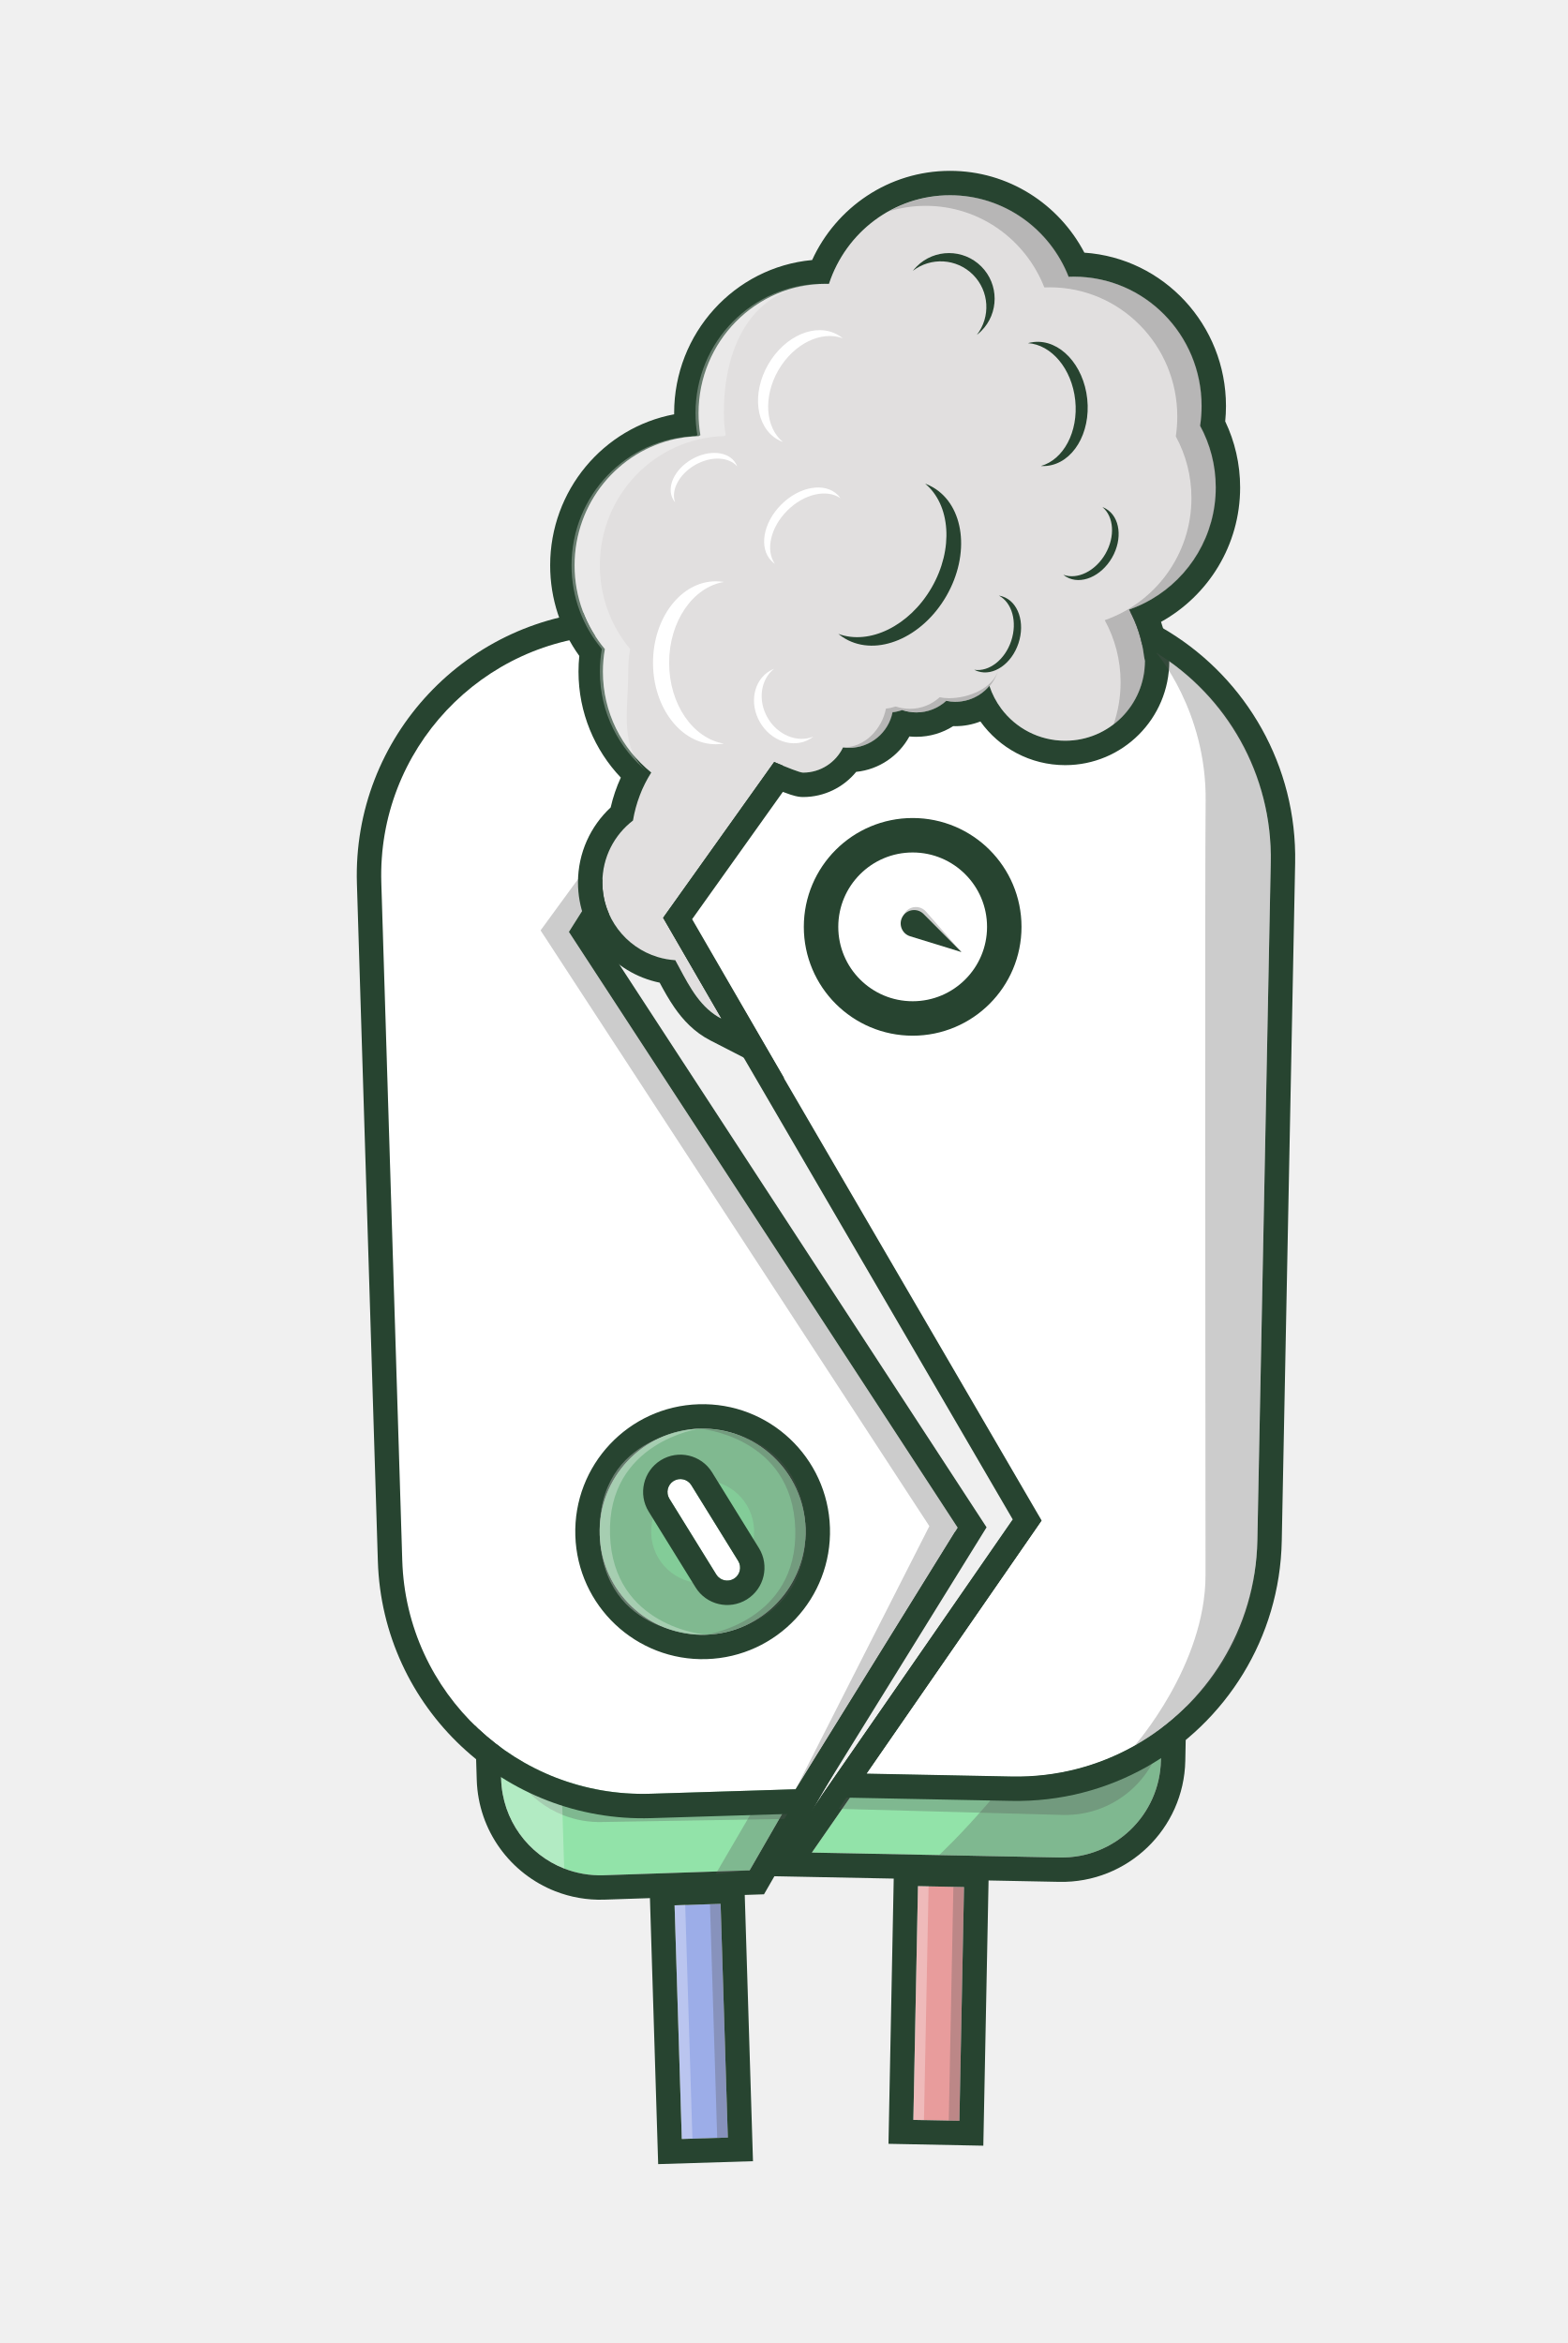
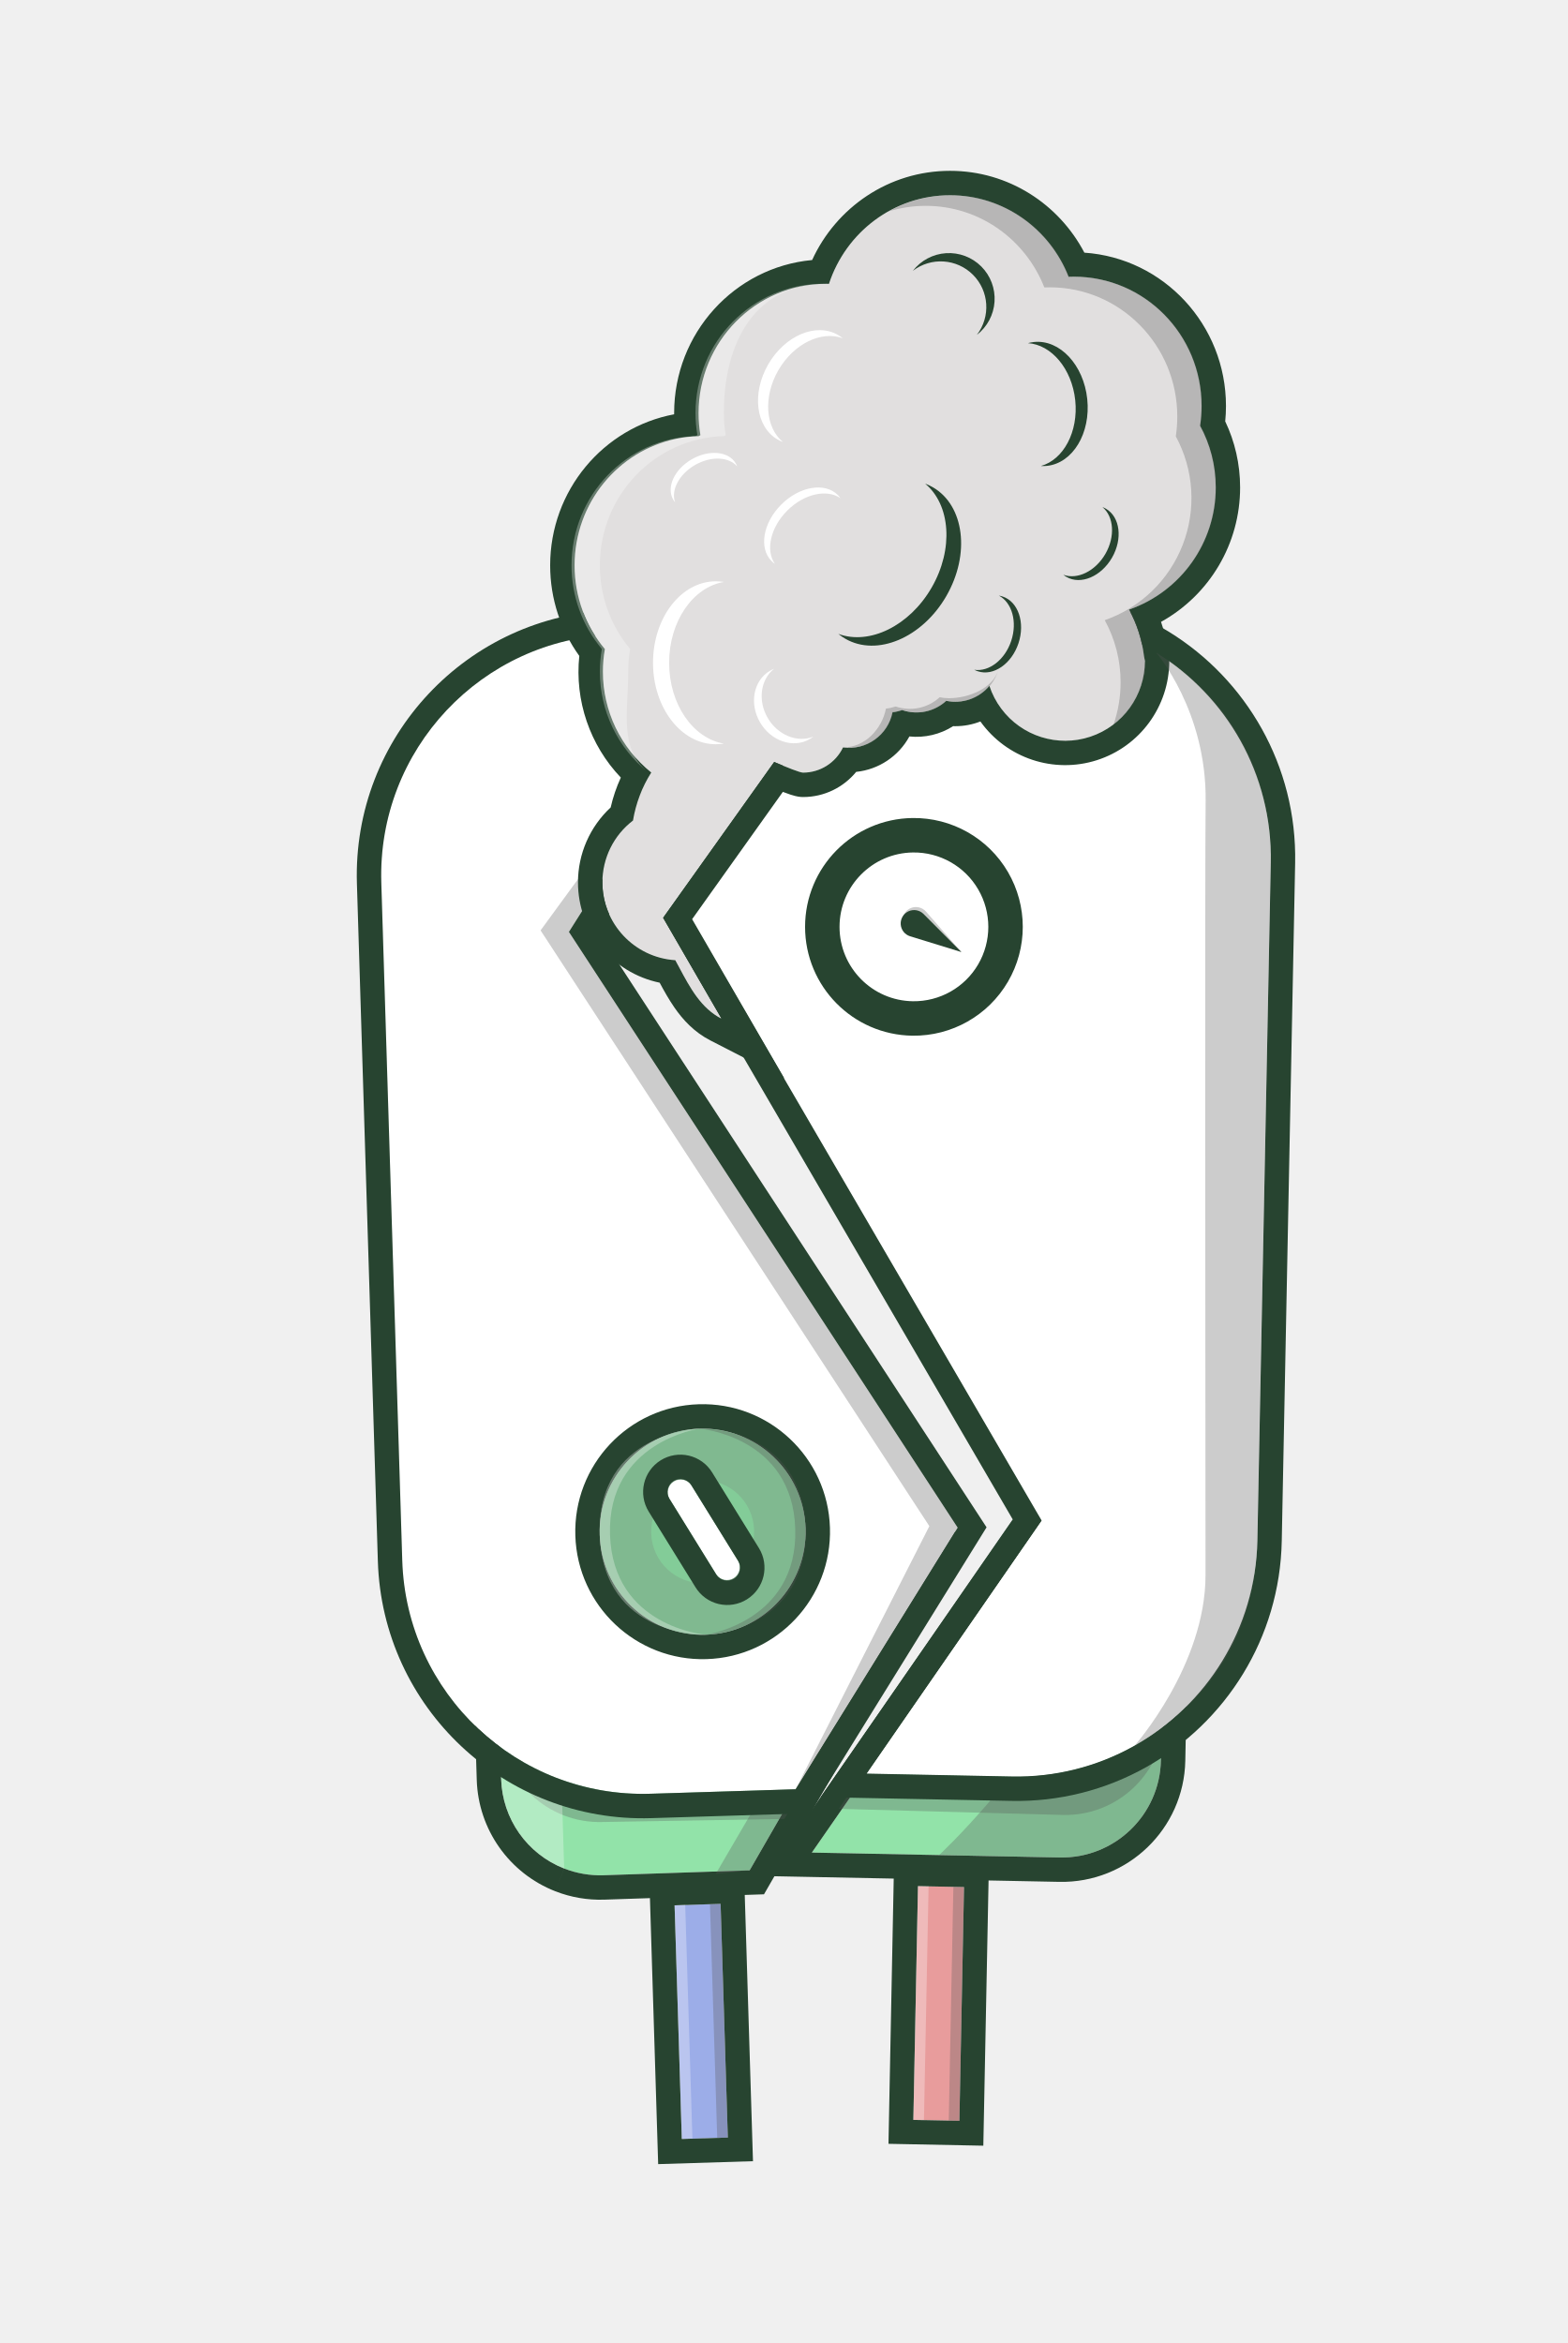
- <svg xmlns="http://www.w3.org/2000/svg" width="91" height="136" viewBox="0 0 91 136" fill="none">
-   <path d="M28.707 90.943L29.088 103.273C29.162 105.649 30.664 107.644 32.746 108.459C33.449 108.734 34.218 108.875 35.02 108.85L43.51 108.565L53.991 90.367L32.201 90.835L28.707 90.943Z" fill="#92E3A9" />
-   <path fill-rule="evenodd" clip-rule="evenodd" d="M27.248 89.571L32.164 89.419L56.473 88.897L44.345 109.955L35.064 110.266C34.067 110.297 33.107 110.122 32.229 109.778L32.745 108.459C33.449 108.734 34.218 108.875 35.02 108.85L43.51 108.565L53.991 90.367L32.201 90.835L28.707 90.943L29.088 103.273C29.162 105.649 30.664 107.644 32.745 108.459L32.229 109.778C29.638 108.763 27.764 106.279 27.672 103.317L27.248 89.571Z" fill="#274430" />
-   <path d="M28.664 87.852L29.045 100.183C29.119 102.558 30.621 104.553 32.702 105.368C33.405 105.643 34.175 105.784 34.977 105.759L45.52 105.583L55.658 88.981L32.158 87.745L28.664 87.852Z" fill="#565656" fill-opacity="0.3" />
-   <path d="M43.51 108.565L53.991 90.367L52.348 90.281L41.543 108.771L43.51 108.565Z" fill="#565656" fill-opacity="0.3" />
-   <path d="M28.707 90.943L29.088 103.273C29.162 105.649 30.664 107.644 32.746 108.459L32.201 90.835L28.707 90.943Z" fill="white" fill-opacity="0.3" />
-   <path d="M39.154 110.594L41.826 110.511L42.245 124.074L39.573 124.157L39.154 110.594Z" fill="#9CADE8" />
-   <path fill-rule="evenodd" clip-rule="evenodd" d="M37.695 109.221L43.198 109.051L43.705 125.447L38.202 125.617L37.695 109.221ZM39.155 110.594L39.574 124.157L42.245 124.074L41.826 110.511L39.155 110.594Z" fill="#274430" />
-   <rect width="0.617" height="13.57" transform="matrix(-0.999523 0.0308865 0.0308865 0.999523 41.8257 110.511)" fill="#565656" fill-opacity="0.3" />
-   <rect width="0.617" height="13.57" transform="matrix(-0.999523 0.0308866 0.0308864 0.999523 39.771 110.574)" fill="white" fill-opacity="0.3" />
-   <path d="M22.132 51.24L23.348 90.577C23.586 98.295 30.036 104.358 37.754 104.119L46.18 103.859L55.584 88.673L33.02 54.092L44.1 36.573L35.675 36.834C27.957 37.072 21.893 43.522 22.132 51.24Z" fill="white" />
-   <path fill-rule="evenodd" clip-rule="evenodd" d="M46.725 35.075L34.704 54.08L57.263 88.653L46.984 105.251L37.798 105.535C29.298 105.798 22.195 99.12 21.932 90.62L20.716 51.284C20.454 42.784 27.131 35.68 35.631 35.418L46.725 35.075ZM33.02 54.092L44.101 36.573L35.675 36.834C27.957 37.072 21.894 43.522 22.132 51.24L23.348 90.577C23.586 98.294 30.036 104.358 37.754 104.119L46.18 103.859L55.584 88.673L33.02 54.092Z" fill="#274430" />
-   <path d="M33.02 54.092L44.1 36.573L31.377 54.005L53.942 88.586L46.18 103.859L55.584 88.673L33.02 54.092Z" fill="#565656" fill-opacity="0.3" />
-   <path d="M46.757 88.722C46.859 92.025 44.267 94.785 40.968 94.888C37.669 94.989 34.912 92.394 34.81 89.091C34.708 85.788 37.299 83.028 40.598 82.926C43.897 82.824 46.654 85.419 46.757 88.722Z" fill="#80B990" />
-   <path fill-rule="evenodd" clip-rule="evenodd" d="M48.173 88.678C48.299 92.762 45.095 96.177 41.012 96.303C36.929 96.43 33.52 93.218 33.394 89.135C33.268 85.051 36.472 81.636 40.555 81.51C44.638 81.383 48.047 84.595 48.173 88.678ZM40.968 94.888C44.267 94.786 46.859 92.025 46.757 88.722C46.655 85.419 43.898 82.824 40.599 82.926C37.3 83.028 34.708 85.788 34.81 89.091C34.912 92.394 37.669 94.99 40.968 94.888Z" fill="#274430" />
-   <ellipse cx="40.783" cy="88.906" rx="2.988" ry="2.992" transform="rotate(-1.76995 40.7832 88.9065)" fill="#83CC98" />
-   <path d="M38.968 85.65L38.397 86.004C38.011 86.244 37.891 86.751 38.13 87.137L41.204 92.106C41.443 92.493 41.873 92.49 42.259 92.251L42.83 91.897C43.216 91.657 43.412 91.272 43.173 90.885L40.099 85.916C39.861 85.53 39.354 85.411 38.968 85.65Z" fill="#565656" fill-opacity="0.3" />
-   <path d="M38.855 86.995C38.638 86.644 38.747 86.183 39.097 85.965C39.448 85.748 39.909 85.856 40.126 86.207L42.846 90.605C43.063 90.956 42.955 91.416 42.604 91.634C42.253 91.851 41.793 91.743 41.575 91.392L38.855 86.995Z" fill="white" />
-   <path fill-rule="evenodd" clip-rule="evenodd" d="M41.33 85.46L44.05 89.858C44.678 90.874 44.365 92.209 43.349 92.839C42.333 93.468 41 93.155 40.372 92.139L37.651 87.741C37.023 86.725 37.337 85.39 38.352 84.76C39.368 84.131 40.701 84.444 41.33 85.46ZM39.097 85.965C38.747 86.183 38.638 86.644 38.855 86.995L41.575 91.392C41.793 91.743 42.253 91.851 42.604 91.634C42.955 91.416 43.063 90.956 42.846 90.605L40.126 86.207C39.909 85.856 39.448 85.748 39.097 85.965Z" fill="#274430" />
-   <path d="M46.757 88.722C46.942 94.703 40.968 94.888 40.968 94.888C40.968 94.888 46.326 94.123 46.16 88.74C45.993 83.358 40.599 82.926 40.599 82.926C40.599 82.926 46.572 82.741 46.757 88.722Z" fill="#565656" fill-opacity="0.3" />
-   <path d="M34.81 89.091C34.625 83.11 40.599 82.925 40.599 82.925C40.599 82.925 35.241 83.69 35.407 89.073C35.574 94.456 40.968 94.888 40.968 94.888C40.968 94.888 34.995 95.072 34.81 89.091Z" fill="white" fill-opacity="0.3" />
-   <path d="M67.382 102.175L67.626 89.841L59.506 89.68L47.123 107.533L61.513 107.817C64.692 107.88 67.32 105.353 67.382 102.175Z" fill="#92E3A9" />
-   <path fill-rule="evenodd" clip-rule="evenodd" d="M69.07 88.452L68.798 102.203C68.72 106.164 65.445 109.311 61.484 109.233L44.453 108.897L58.774 88.249L69.07 88.452ZM59.506 89.68L67.626 89.841L67.382 102.175C67.319 105.353 64.691 107.88 61.512 107.817L47.123 107.533L59.506 89.68Z" fill="#274430" />
-   <path d="M67.588 99.707L67.831 87.374L60.555 87.497L48.686 104.995L61.718 105.35C64.897 105.412 67.525 102.886 67.588 99.707Z" fill="#565656" fill-opacity="0.3" />
-   <path d="M67.626 89.841L65.134 89.792C65.134 89.792 63.454 95.125 62.268 97.491C59.466 103.079 54.509 107.678 54.509 107.678L61.513 107.817C64.692 107.88 67.319 105.354 67.382 102.175L67.626 89.841Z" fill="#565656" fill-opacity="0.3" />
-   <path d="M53.282 109.482L55.954 109.535L55.686 123.102L53.014 123.05L53.282 109.482Z" fill="#E89C9C" />
-   <path fill-rule="evenodd" clip-rule="evenodd" d="M51.894 108.038L57.399 108.147L57.075 124.547L51.57 124.438L51.894 108.038ZM53.282 109.482L53.014 123.05L55.686 123.102L55.954 109.535L53.282 109.482Z" fill="#274430" />
-   <rect width="0.617" height="13.57" transform="matrix(-0.999805 -0.0197443 -0.0197444 0.999805 55.9541 109.535)" fill="#565656" fill-opacity="0.3" />
-   <rect width="0.617" height="13.57" transform="matrix(-0.999805 -0.0197444 -0.0197443 0.999805 53.8984 109.494)" fill="white" fill-opacity="0.3" />
-   <path d="M72.981 89.415L73.758 50.067C73.859 44.935 71.183 40.395 67.109 37.883C65.054 36.615 62.644 35.864 60.055 35.812L51.627 35.646L39.674 52.581L60.459 88.26L50.298 102.951L58.726 103.117C61.315 103.168 63.753 102.512 65.856 101.327C70.026 98.977 72.879 94.546 72.981 89.415Z" fill="white" />
-   <path d="M72.981 89.415L73.758 50.067C73.859 44.935 71.183 40.395 67.109 37.883C65.054 36.615 62.644 35.864 60.055 35.812L51.627 35.646L39.674 52.581L60.459 88.26L50.298 102.951L58.726 103.117C61.315 103.168 63.753 102.512 65.856 101.327C70.026 98.977 72.879 94.546 72.981 89.415Z" fill="white" />
-   <path fill-rule="evenodd" clip-rule="evenodd" d="M50.904 34.215L60.084 34.396C62.932 34.452 65.589 35.28 67.853 36.677C72.336 39.442 75.286 44.442 75.174 50.095L74.397 89.443C74.286 95.096 71.14 99.975 66.552 102.561C64.234 103.868 61.547 104.59 58.698 104.533L47.632 104.315L58.782 88.195L37.992 52.508L50.904 34.215ZM60.459 88.26L50.298 102.951L58.726 103.117C61.315 103.168 63.753 102.512 65.856 101.327C70.026 98.977 72.879 94.546 72.981 89.415L73.758 50.067C73.859 44.935 71.183 40.395 67.109 37.883C65.055 36.615 62.644 35.864 60.056 35.812L51.627 35.646L39.674 52.581L60.459 88.26Z" fill="#274430" />
-   <path d="M62.025 16.069C62.13 16.064 62.234 16.062 62.34 16.062C66.428 16.062 69.742 19.422 69.742 23.567C69.742 23.957 69.712 24.34 69.656 24.714C70.235 25.778 70.564 26.999 70.564 28.296C70.564 31.574 68.462 34.362 65.532 35.383C65.978 36.197 66.278 37.103 66.396 38.065C66.429 38.224 66.452 38.342 66.452 38.37C66.452 40.925 64.381 42.996 61.826 42.996C59.773 42.996 58.033 41.659 57.428 39.809C57.428 39.808 57.428 39.808 57.429 39.807C56.957 40.374 56.247 40.735 55.452 40.735C55.271 40.735 55.093 40.716 54.923 40.68C54.466 41.097 53.858 41.352 53.19 41.352C52.903 41.352 52.626 41.304 52.368 41.217C52.188 41.278 52 41.319 51.805 41.339C51.572 42.518 50.532 43.408 49.284 43.408C49.164 43.408 49.047 43.4 48.931 43.384C48.518 44.249 47.634 44.847 46.611 44.847C46.393 44.847 45.448 44.442 44.936 44.23L38.49 53.274L41.882 59.134C40.541 58.445 39.917 57.056 39.196 55.735C36.834 55.585 34.964 53.621 34.964 51.221C34.964 49.756 35.66 48.454 36.739 47.627C36.906 46.616 37.275 45.673 37.803 44.841C36.09 43.465 34.994 41.354 34.994 38.987C34.994 38.54 35.034 38.102 35.109 37.676C34.011 36.367 33.35 34.671 33.35 32.819C33.35 28.742 36.556 25.425 40.551 25.317C40.585 25.297 40.619 25.278 40.653 25.258C40.583 24.842 40.546 24.415 40.546 23.978C40.546 19.833 43.86 16.473 47.947 16.473C48.004 16.473 48.06 16.474 48.116 16.475C49.093 13.488 51.87 11.333 55.144 11.333C58.267 11.333 60.938 13.295 62.025 16.069Z" fill="#E1DFDF" />
-   <path fill-rule="evenodd" clip-rule="evenodd" d="M33.548 51.221C33.548 54.091 35.582 56.484 38.289 57.039C38.539 57.506 38.823 58.017 39.142 58.477C39.635 59.191 40.287 59.907 41.235 60.394L45.524 62.597L40.173 53.354L45.439 45.965C45.591 46.024 45.749 46.081 45.893 46.128C45.975 46.155 46.07 46.183 46.166 46.206C46.238 46.224 46.41 46.264 46.611 46.264C47.855 46.264 48.965 45.694 49.695 44.803C51.031 44.667 52.169 43.871 52.784 42.748C52.918 42.761 53.054 42.768 53.191 42.768C53.975 42.768 54.708 42.541 55.325 42.15C55.367 42.151 55.41 42.151 55.452 42.151C55.965 42.151 56.455 42.054 56.905 41.878C58.001 43.412 59.795 44.413 61.826 44.413C65.163 44.413 67.869 41.708 67.869 38.37C67.869 38.248 67.852 38.139 67.849 38.123L67.849 38.121C67.843 38.081 67.835 38.041 67.829 38.008C67.82 37.955 67.808 37.895 67.795 37.832C67.717 37.233 67.58 36.653 67.39 36.097C70.127 34.575 71.981 31.653 71.981 28.296C71.981 26.924 71.67 25.622 71.115 24.458C71.144 24.164 71.159 23.867 71.159 23.567C71.159 18.861 67.546 14.978 62.94 14.666C61.464 11.849 58.534 9.917 55.144 9.917C51.585 9.917 48.533 12.046 47.138 15.094C42.632 15.508 39.129 19.344 39.129 23.978C39.129 24.002 39.129 24.025 39.13 24.048C35.022 24.82 31.933 28.467 31.933 32.819C31.933 34.781 32.56 36.599 33.624 38.073C33.594 38.374 33.578 38.679 33.578 38.987C33.578 41.37 34.514 43.536 36.034 45.135C35.781 45.684 35.583 46.265 35.445 46.868C34.28 47.951 33.548 49.501 33.548 51.221ZM34.964 51.221C34.964 53.261 36.315 54.985 38.17 55.549C38.498 55.649 38.842 55.712 39.196 55.735C39.275 55.878 39.352 56.023 39.429 56.167C40.061 57.35 40.687 58.52 41.882 59.134L39.085 54.301L38.49 53.274L44.936 44.23C44.989 44.252 45.045 44.276 45.105 44.301C45.634 44.521 46.415 44.847 46.611 44.847C47.634 44.847 48.518 44.249 48.931 43.384C49.047 43.4 49.164 43.408 49.284 43.408C50.532 43.408 51.572 42.518 51.805 41.339C52 41.319 52.189 41.278 52.368 41.217C52.626 41.304 52.903 41.352 53.191 41.352C53.858 41.352 54.466 41.097 54.923 40.68C55.094 40.716 55.271 40.735 55.452 40.735C55.718 40.735 55.975 40.694 56.216 40.619C56.695 40.471 57.114 40.185 57.428 39.809C57.585 40.289 57.819 40.735 58.114 41.132C58.958 42.264 60.306 42.996 61.826 42.996C64.381 42.996 66.452 40.925 66.452 38.37C66.452 38.342 66.429 38.224 66.396 38.065C66.338 37.591 66.236 37.13 66.093 36.688C65.947 36.232 65.758 35.796 65.532 35.384C65.983 35.226 66.415 35.027 66.822 34.791C69.059 33.492 70.564 31.069 70.564 28.296C70.564 26.999 70.235 25.778 69.656 24.714C69.713 24.34 69.742 23.957 69.742 23.567C69.742 19.422 66.428 16.062 62.34 16.062C62.235 16.062 62.13 16.064 62.026 16.069C60.939 13.295 58.267 11.333 55.144 11.333C51.87 11.333 49.093 13.488 48.116 16.475C48.06 16.474 48.004 16.474 47.948 16.474C43.86 16.474 40.546 19.833 40.546 23.978C40.546 24.415 40.583 24.842 40.653 25.258C40.619 25.278 40.585 25.297 40.551 25.317C40.435 25.32 40.318 25.326 40.203 25.335C39.88 25.359 39.562 25.404 39.252 25.469C35.883 26.171 33.35 29.195 33.35 32.819C33.35 34.671 34.012 36.367 35.109 37.676C35.034 38.102 34.995 38.54 34.995 38.987C34.995 41.354 36.091 43.465 37.803 44.841C37.275 45.673 36.906 46.616 36.739 47.627C35.66 48.454 34.964 49.756 34.964 51.221Z" fill="#274430" />
-   <path d="M37.627 44.839C35.915 43.463 34.819 41.352 34.819 38.985C34.819 38.538 34.858 38.099 34.933 37.673C33.836 36.365 33.174 34.669 33.174 32.817C33.174 28.74 36.381 25.422 40.376 25.315C40.41 25.295 40.444 25.275 40.478 25.256C40.407 24.84 40.37 24.412 40.37 23.976C40.37 19.831 43.684 16.471 47.772 16.471C47.829 16.471 47.885 16.472 47.941 16.473C43.853 16.473 42.015 19.831 42.015 23.976C42.015 24.412 42.052 24.84 42.123 25.256C42.089 25.275 42.055 25.295 42.021 25.315C38.026 25.422 34.819 28.74 34.819 32.817C34.819 34.669 35.481 36.365 36.578 37.673C36.503 38.099 36.464 38.538 36.464 38.985C36.464 41.352 35.915 43.463 37.627 44.839Z" fill="white" fill-opacity="0.3" />
-   <path d="M62.056 16.067C62.16 16.062 62.265 16.06 62.37 16.06C66.458 16.06 69.772 19.42 69.772 23.564C69.772 23.954 69.743 24.337 69.686 24.712C70.265 25.776 70.594 26.996 70.594 28.293C70.594 31.572 68.492 34.359 65.562 35.381C66.149 36.451 66.482 37.679 66.482 38.985C66.482 38.985 66.246 40.013 65.835 40.732C65.424 41.452 64.628 42.069 64.628 42.069C64.897 41.296 65.043 40.466 65.043 39.602C65.043 38.296 64.709 37.068 64.123 35.998C67.053 34.976 69.155 32.189 69.155 28.91C69.155 27.613 68.826 26.393 68.247 25.328C68.303 24.954 68.333 24.571 68.333 24.181C68.333 20.037 65.019 16.677 60.931 16.677C60.825 16.677 60.721 16.679 60.616 16.683C59.529 13.909 56.858 11.948 53.735 11.948C52.989 11.948 52.269 12.059 51.591 12.268C52.652 11.671 53.874 11.331 55.174 11.331C58.297 11.331 60.969 13.292 62.056 16.067Z" fill="#565656" fill-opacity="0.3" />
-   <path d="M56.956 15.466C57.99 16.5 57.99 18.178 56.956 19.212C56.874 19.294 56.789 19.369 56.7 19.437C57.504 18.398 57.429 16.899 56.476 15.946C55.522 14.993 54.023 14.918 52.984 15.721C53.053 15.633 53.128 15.547 53.209 15.466C54.244 14.431 55.921 14.431 56.956 15.466Z" fill="#274430" />
-   <path d="M63.107 23.161C63.316 25.146 62.268 26.884 60.767 27.042C60.649 27.054 60.532 27.057 60.416 27.049C61.728 26.683 62.602 25.064 62.41 23.234C62.217 21.405 61.025 20.004 59.665 19.918C59.777 19.887 59.892 19.865 60.011 19.852C61.511 19.694 62.898 21.176 63.107 23.161Z" fill="#274430" />
-   <path d="M64.543 32.373C63.911 33.466 62.729 33.966 61.902 33.489C61.837 33.451 61.776 33.409 61.72 33.362C62.528 33.662 63.577 33.159 64.159 32.151C64.741 31.143 64.652 29.983 63.988 29.433C64.057 29.459 64.124 29.491 64.189 29.528C65.016 30.006 65.174 31.279 64.543 32.373Z" fill="#274430" />
-   <path d="M44.59 21.151C45.558 19.475 47.369 18.709 48.636 19.441C48.736 19.498 48.829 19.563 48.916 19.635C47.678 19.175 46.07 19.946 45.178 21.49C44.287 23.035 44.423 24.813 45.441 25.655C45.335 25.616 45.232 25.568 45.132 25.51C43.865 24.779 43.622 22.827 44.59 21.151Z" fill="white" />
-   <path d="M40.147 26.662C41.151 26.083 42.297 26.19 42.708 26.902C42.741 26.958 42.767 27.016 42.789 27.076C42.309 26.508 41.263 26.459 40.338 26.993C39.413 27.527 38.933 28.457 39.184 29.157C39.143 29.108 39.106 29.056 39.074 29C38.663 28.288 39.144 27.242 40.147 26.662Z" fill="white" />
-   <path d="M45.345 29.289C46.405 28.228 47.875 27.978 48.627 28.73C48.686 28.789 48.739 28.853 48.786 28.92C47.995 28.371 46.671 28.661 45.694 29.638C44.717 30.615 44.427 31.939 44.976 32.73C44.909 32.683 44.845 32.63 44.786 32.571C44.034 31.819 44.284 30.349 45.345 29.289Z" fill="white" />
-   <path d="M37.903 38.471C37.903 35.859 39.535 33.742 41.548 33.742C41.706 33.742 41.862 33.755 42.015 33.78C40.223 34.078 38.838 36.064 38.838 38.471C38.838 40.877 40.223 42.864 42.015 43.161C41.862 43.187 41.706 43.2 41.548 43.2C39.535 43.2 37.903 41.082 37.903 38.471Z" fill="white" />
-   <path d="M49.314 43.405C49.194 43.405 49.077 43.397 48.961 43.381C50.209 43.381 51.191 42.31 51.424 41.131C51.619 41.111 51.807 41.07 51.987 41.009C52.245 41.096 52.522 41.144 52.809 41.144C53.477 41.144 54.085 40.889 54.542 40.472C54.712 40.508 54.889 40.527 55.071 40.527C56.244 40.527 57.645 39.946 57.953 38.872C57.645 39.946 56.655 40.732 55.482 40.732C55.301 40.732 55.124 40.714 54.953 40.678C54.496 41.095 53.888 41.349 53.221 41.349C52.933 41.349 52.656 41.302 52.398 41.215C52.219 41.275 52.03 41.317 51.835 41.336C51.602 42.516 50.562 43.405 49.314 43.405Z" fill="#565656" fill-opacity="0.3" />
-   <path d="M59.115 37.34C58.717 38.538 57.66 39.265 56.754 38.964C56.682 38.941 56.614 38.911 56.549 38.877C57.401 39.008 58.328 38.304 58.694 37.2C59.061 36.096 58.741 34.977 57.98 34.572C58.052 34.584 58.124 34.601 58.196 34.625C59.102 34.926 59.513 36.141 59.115 37.34Z" fill="#274430" />
-   <path d="M44.109 41.92C43.476 40.823 43.739 39.485 44.697 38.932C44.773 38.888 44.85 38.851 44.929 38.819C44.148 39.437 43.971 40.652 44.554 41.663C45.138 42.674 46.279 43.128 47.205 42.761C47.138 42.813 47.067 42.862 46.991 42.905C46.033 43.458 44.743 43.017 44.109 41.92Z" fill="white" />
-   <path d="M54.928 34.598C53.526 37.026 50.901 38.136 49.065 37.076C48.92 36.992 48.785 36.898 48.659 36.794C50.453 37.461 52.783 36.343 54.075 34.106C55.367 31.868 55.17 29.292 53.695 28.071C53.848 28.128 53.998 28.198 54.142 28.281C55.978 29.341 56.33 32.169 54.928 34.598Z" fill="#274430" />
-   <path d="M73 88.416L73.758 50.067C73.823 46.756 72.711 41.338 67.109 37.883C67.109 37.883 70.038 41.258 69.979 46.501C69.933 50.525 69.958 78.594 69.972 91.425C69.972 96.668 65.856 101.327 65.856 101.327C65.856 101.327 68.908 99.752 70.861 96.668C72.361 94.454 72.8 91.816 72.928 90.411C72.988 89.748 72.987 89.082 73 88.416Z" fill="#565656" fill-opacity="0.3" />
-   <path d="M55.796 55.258L52.885 54.15C52.433 53.977 52.247 53.437 52.497 53.023C52.769 52.573 53.4 52.518 53.746 52.913L55.796 55.258Z" fill="#565656" fill-opacity="0.3" />
-   <path d="M55.805 55.263L52.827 54.346C52.344 54.198 52.129 53.634 52.39 53.201C52.652 52.768 53.251 52.696 53.608 53.054L55.805 55.263Z" fill="#274430" />
-   <path d="M52.974 59.117C55.91 59.117 58.291 56.736 58.291 53.8C58.291 50.863 55.91 48.482 52.974 48.482C50.037 48.482 47.656 50.863 47.656 53.8C47.656 56.736 50.037 59.117 52.974 59.117Z" stroke="#274430" stroke-width="2" />
+ <svg xmlns="http://www.w3.org/2000/svg" width="91" height="136" fill="none">
+   <path fill="#92E3A9" d="m28.707 90.943.381 12.33a5.76 5.76 0 0 0 3.658 5.186 5.74 5.74 0 0 0 2.274.391l8.49-.285 10.481-18.198-21.79.468-3.494.108Z" />
+   <path fill="#274430" fill-rule="evenodd" d="m27.248 89.57 4.916-.151 24.309-.522-12.128 21.058-9.28.311a7.149 7.149 0 0 1-2.836-.488l.517-1.319a5.74 5.74 0 0 0 2.274.391l8.49-.285 10.481-18.198-21.79.468-3.494.108.381 12.33a5.76 5.76 0 0 0 3.657 5.186l-.516 1.319a7.177 7.177 0 0 1-4.557-6.461l-.424-13.746Z" clip-rule="evenodd" />
+   <path fill="#565656" fill-opacity=".3" d="m28.664 87.852.381 12.331a5.759 5.759 0 0 0 5.932 5.576l10.543-.176 10.138-16.602-23.5-1.236-3.494.107Z" />
+   <path fill="#565656" fill-opacity=".3" d="m43.51 108.565 10.481-18.198-1.643-.086-10.805 18.49 1.967-.206Z" />
+   <path fill="#fff" fill-opacity=".3" d="m28.707 90.943.381 12.33a5.76 5.76 0 0 0 3.658 5.186L32.2 90.835l-3.494.108Z" />
+   <path fill="#9CADE8" d="m39.154 110.594 2.672-.083.419 13.563-2.672.083-.419-13.563Z" />
+   <path fill="#274430" fill-rule="evenodd" d="m37.695 109.221 5.503-.17.507 16.396-5.503.17-.507-16.396Zm1.46 1.373.419 13.563 2.671-.083-.419-13.563-2.671.083Z" clip-rule="evenodd" />
+   <path fill="#565656" fill-opacity=".3" d="m41.826 110.511-.617.02.42 13.563.616-.02z" />
+   <path fill="#fff" fill-opacity=".3" d="m39.771 110.574-.617.02.42 13.563.616-.02z" />
+   <path fill="#fff" d="m22.132 51.24 1.216 39.337c.238 7.718 6.688 13.781 14.406 13.542l8.426-.26 9.404-15.186L33.02 54.092 44.1 36.573l-8.425.26c-7.718.24-13.781 6.689-13.543 14.407Z" />
+   <path fill="#274430" fill-rule="evenodd" d="M46.725 35.075 34.704 54.08l22.559 34.573-10.28 16.598-9.185.284c-8.5.263-15.604-6.415-15.866-14.915l-1.216-39.336c-.262-8.5 6.415-15.604 14.915-15.866l11.094-.343ZM33.02 54.092 44.1 36.573l-8.425.26c-7.718.24-13.781 6.689-13.543 14.407l1.216 39.337c.238 7.718 6.688 13.781 14.406 13.542l8.426-.26 9.404-15.186L33.02 54.092Z" clip-rule="evenodd" />
+   <path fill="#565656" fill-opacity=".3" d="M33.02 54.092 44.1 36.573 31.377 54.005l22.565 34.581-7.762 15.273 9.404-15.186L33.02 54.092Z" />
+   <path fill="#80B990" d="M46.757 88.722a5.98 5.98 0 0 1-5.789 6.166 5.98 5.98 0 0 1-6.158-5.797 5.98 5.98 0 0 1 5.788-6.165 5.98 5.98 0 0 1 6.159 5.796Z" />
+   <path fill="#274430" fill-rule="evenodd" d="M48.173 88.678c.126 4.084-3.078 7.5-7.16 7.626-4.084.126-7.493-3.086-7.619-7.17-.126-4.083 3.078-7.498 7.16-7.624 4.084-.127 7.493 3.085 7.619 7.168Zm-7.205 6.21a5.98 5.98 0 0 0 5.789-6.166 5.98 5.98 0 0 0-6.158-5.796 5.98 5.98 0 0 0-5.789 6.165 5.98 5.98 0 0 0 6.158 5.797Z" clip-rule="evenodd" />
+   <ellipse cx="40.783" cy="88.906" fill="#83CC98" rx="2.988" ry="2.992" transform="rotate(-1.8 40.783 88.906)" />
+   <path fill="#565656" fill-opacity=".3" d="m38.968 85.65-.571.354a.824.824 0 0 0-.267 1.133l3.074 4.97c.239.386.669.383 1.055.144l.571-.354c.386-.24.582-.625.343-1.012l-3.074-4.969a.821.821 0 0 0-1.131-.266Z" />
+   <path fill="#fff" d="M38.855 86.995a.748.748 0 0 1 1.27-.788l2.72 4.398a.748.748 0 0 1-1.27.787l-2.72-4.397Z" />
+   <path fill="#274430" fill-rule="evenodd" d="m41.33 85.46 2.72 4.398a2.167 2.167 0 0 1-.701 2.98 2.161 2.161 0 0 1-2.977-.7l-2.72-4.397a2.167 2.167 0 0 1 .7-2.98 2.161 2.161 0 0 1 2.978.7Zm-2.233.505a.748.748 0 0 0-.242 1.03l2.72 4.397a.746.746 0 1 0 1.27-.787l-2.72-4.398a.746.746 0 0 0-1.028-.242Z" clip-rule="evenodd" />
+   <path fill="#565656" fill-opacity=".3" d="M46.757 88.722c.185 5.98-5.789 6.166-5.789 6.166s5.358-.765 5.191-6.148c-.166-5.382-5.56-5.814-5.56-5.814s5.973-.185 6.158 5.796Z" />
+   <path fill="#fff" fill-opacity=".3" d="M34.81 89.091c-.185-5.98 5.789-6.165 5.789-6.165s-5.358.764-5.192 6.147c.167 5.383 5.561 5.815 5.561 5.815s-5.973.184-6.158-5.797Z" />
+   <path fill="#92E3A9" d="m67.382 102.175.244-12.334-8.12-.16-12.383 17.852 14.39.284a5.757 5.757 0 0 0 5.87-5.642Z" />
+   <path fill="#274430" fill-rule="evenodd" d="m69.07 88.452-.272 13.751a7.173 7.173 0 0 1-7.314 7.03l-17.032-.336 14.322-20.648 10.296.203Zm-9.564 1.228 8.12.16-.244 12.335a5.757 5.757 0 0 1-5.87 5.642l-14.39-.284L59.507 89.68Z" clip-rule="evenodd" />
+   <path fill="#565656" fill-opacity=".3" d="m67.588 99.707.243-12.333-7.276.123-11.869 17.498 13.032.355a5.758 5.758 0 0 0 5.87-5.643Z" />
+   <path fill="#565656" fill-opacity=".3" d="m67.626 89.84-2.492-.048s-1.68 5.333-2.866 7.699c-2.802 5.588-7.759 10.187-7.759 10.187l7.004.139a5.757 5.757 0 0 0 5.87-5.642l.243-12.334Z" />
+   <path fill="#E89C9C" d="m53.282 109.482 2.672.053-.268 13.567-2.672-.052.268-13.568Z" />
+   <path fill="#274430" fill-rule="evenodd" d="m51.894 108.038 5.505.109-.324 16.4-5.505-.109.324-16.4Zm1.388 1.444-.268 13.568 2.672.052.268-13.567-2.672-.053Z" clip-rule="evenodd" />
+   <path fill="#565656" fill-opacity=".3" d="m55.954 109.535-.617-.012-.268 13.567.617.012z" />
+   <path fill="#fff" fill-opacity=".3" d="m53.898 109.494-.616-.012-.268 13.567.616.012z" />
+   <path fill="#fff" d="m72.98 89.415.778-39.348c.1-5.132-2.575-9.672-6.649-12.184a13.917 13.917 0 0 0-7.054-2.07l-8.428-.167L39.674 52.58 60.459 88.26 50.298 102.95l8.428.166a13.921 13.921 0 0 0 7.13-1.79c4.17-2.35 7.023-6.78 7.125-11.912Z" />
+   <path fill="#fff" d="m72.98 89.415.778-39.348c.1-5.132-2.575-9.672-6.649-12.184a13.917 13.917 0 0 0-7.054-2.07l-8.428-.167L39.674 52.58 60.459 88.26 50.298 102.95l8.428.166a13.921 13.921 0 0 0 7.13-1.79c4.17-2.35 7.023-6.78 7.125-11.912Z" />
+   <path fill="#274430" fill-rule="evenodd" d="m50.904 34.215 9.18.181c2.848.056 5.505.884 7.77 2.28 4.482 2.766 7.432 7.766 7.32 13.419l-.777 39.348c-.111 5.653-3.257 10.532-7.845 13.118a15.318 15.318 0 0 1-7.854 1.972l-11.066-.218 11.15-16.12-20.79-35.687 12.912-18.293Zm9.555 54.045L50.3 102.95l8.427.166a13.921 13.921 0 0 0 7.13-1.79c4.17-2.35 7.023-6.78 7.125-11.912l.777-39.348c.101-5.132-2.575-9.672-6.649-12.184a13.917 13.917 0 0 0-7.053-2.07l-8.429-.167-11.953 16.935L60.459 88.26Z" clip-rule="evenodd" />
+   <path fill="#E1DFDF" d="M62.025 16.069c.105-.005.21-.007.315-.007 4.088 0 7.402 3.36 7.402 7.505 0 .39-.03.773-.086 1.147a7.508 7.508 0 0 1-4.124 10.67c.446.813.746 1.72.864 2.681.033.16.056.277.056.305a4.626 4.626 0 0 1-9.023 1.438 2.565 2.565 0 0 1-2.506.872 2.561 2.561 0 0 1-2.555.537c-.18.06-.368.102-.563.122a2.57 2.57 0 0 1-2.874 2.045 2.57 2.57 0 0 1-2.32 1.463c-.218 0-1.163-.405-1.675-.617l-6.446 9.044 3.392 5.86c-1.34-.689-1.965-2.078-2.686-3.4a4.524 4.524 0 0 1-2.457-8.107 7.457 7.457 0 0 1 1.064-2.786 7.49 7.49 0 0 1-2.809-5.854c0-.447.04-.885.115-1.311a7.537 7.537 0 0 1-1.76-4.857c0-4.077 3.207-7.394 7.202-7.502l.102-.059a7.65 7.65 0 0 1-.107-1.28c0-4.145 3.314-7.505 7.401-7.505l.17.002c.976-2.987 3.753-5.142 7.027-5.142 3.123 0 5.794 1.962 6.881 4.736Z" />
+   <path fill="#274430" fill-rule="evenodd" d="M33.548 51.22a5.942 5.942 0 0 0 4.74 5.82c.251.466.535.977.854 1.437.493.714 1.145 1.43 2.093 1.917l4.29 2.203-5.352-9.243 5.266-7.389c.152.059.31.116.454.163.082.027.177.055.273.078.072.018.244.058.445.058 1.245 0 2.354-.57 3.084-1.46a3.987 3.987 0 0 0 3.089-2.056 3.973 3.973 0 0 0 2.54-.598l.128.002c.513 0 1.003-.098 1.453-.274a6.043 6.043 0 0 0 10.963-3.508c0-.122-.016-.23-.019-.247v-.002a9.498 9.498 0 0 0-.054-.288 8.874 8.874 0 0 0-.405-1.736 8.918 8.918 0 0 0 4.59-7.801c0-1.372-.31-2.674-.865-3.838.029-.294.044-.59.044-.891 0-4.706-3.613-8.589-8.219-8.901-1.476-2.817-4.406-4.75-7.796-4.75-3.56 0-6.61 2.13-8.006 5.178-4.506.414-8.009 4.25-8.009 8.884v.07c-4.107.772-7.196 4.419-7.196 8.771 0 1.962.627 3.78 1.691 5.254a8.894 8.894 0 0 0 2.41 7.061 8.862 8.862 0 0 0-.589 1.734 5.927 5.927 0 0 0-1.897 4.353Zm1.416 0a4.525 4.525 0 0 0 4.232 4.515c.079.143.156.288.233.432.632 1.183 1.258 2.353 2.453 2.967l-2.797-4.833-.595-1.027 6.446-9.044.17.07c.528.22 1.31.547 1.505.547a2.57 2.57 0 0 0 2.32-1.463 2.571 2.571 0 0 0 2.874-2.045c.195-.02.384-.061.563-.122a2.56 2.56 0 0 0 2.555-.537 2.58 2.58 0 0 0 2.505-.871c.157.48.39.926.687 1.323a4.626 4.626 0 0 0 8.338-2.762c0-.028-.024-.146-.057-.305a7.461 7.461 0 0 0-.864-2.681 7.501 7.501 0 0 0 5.032-7.088c0-1.297-.329-2.518-.908-3.582.056-.374.086-.757.086-1.147 0-4.145-3.314-7.505-7.402-7.505-.105 0-.21.002-.315.007-1.086-2.774-3.758-4.736-6.881-4.736-3.274 0-6.051 2.155-7.028 5.142a7.265 7.265 0 0 0-.168-.002c-4.088 0-7.402 3.36-7.402 7.505 0 .436.037.864.107 1.28a6.87 6.87 0 0 0-.102.06 7.305 7.305 0 0 0-1.299.15c-3.369.703-5.902 3.727-5.902 7.351 0 1.852.662 3.548 1.759 4.857a7.545 7.545 0 0 0-.114 1.311 7.49 7.49 0 0 0 2.808 5.854 7.46 7.46 0 0 0-1.063 2.786 4.516 4.516 0 0 0-1.776 3.594Z" clip-rule="evenodd" />
+   <path fill="#fff" fill-opacity=".3" d="M37.627 44.839a7.49 7.49 0 0 1-2.808-5.854c0-.447.04-.886.114-1.312a7.536 7.536 0 0 1-1.759-4.856c0-4.077 3.207-7.395 7.202-7.502l.102-.059a7.65 7.65 0 0 1-.108-1.28c0-4.145 3.314-7.505 7.402-7.505.057 0 .113 0 .169.002-4.088 0-5.926 3.358-5.926 7.503 0 .436.037.864.108 1.28l-.102.059c-3.995.107-7.202 3.425-7.202 7.502 0 1.852.662 3.548 1.76 4.856a7.545 7.545 0 0 0-.115 1.312c0 2.367-.549 4.478 1.163 5.854Z" />
+   <path fill="#565656" fill-opacity=".3" d="M62.056 16.067c.104-.005.209-.007.314-.007 4.088 0 7.402 3.36 7.402 7.504 0 .39-.03.773-.086 1.148a7.508 7.508 0 0 1-4.124 10.67c.587 1.069.92 2.297.92 3.603 0 0-.236 1.028-.647 1.747-.411.72-1.207 1.337-1.207 1.337a7.493 7.493 0 0 0 .415-2.467 7.47 7.47 0 0 0-.92-3.604 7.508 7.508 0 0 0 4.124-10.67c.056-.374.086-.757.086-1.147 0-4.144-3.314-7.504-7.402-7.504-.105 0-.21.002-.315.006-1.087-2.774-3.758-4.735-6.881-4.735-.746 0-1.466.111-2.144.32a7.289 7.289 0 0 1 3.583-.937c3.123 0 5.795 1.961 6.882 4.736Z" />
+   <path fill="#274430" d="M56.956 15.466a2.65 2.65 0 0 1-.256 3.971 2.65 2.65 0 0 0-3.716-3.716 2.65 2.65 0 0 1 3.971-.255ZM63.107 23.161c.209 1.985-.839 3.723-2.34 3.881a2.1 2.1 0 0 1-.351.007c1.312-.366 2.186-1.985 1.994-3.815-.193-1.829-1.385-3.23-2.745-3.316.112-.031.227-.053.346-.066 1.5-.158 2.887 1.324 3.096 3.31ZM64.543 32.373c-.632 1.093-1.814 1.593-2.64 1.116a1.326 1.326 0 0 1-.183-.127c.808.3 1.857-.203 2.439-1.21.582-1.009.493-2.169-.171-2.719.069.026.136.058.201.095.827.478.985 1.751.354 2.845Z" />
+   <path fill="#fff" d="M44.59 21.15c.968-1.675 2.78-2.441 4.046-1.71.1.058.193.123.28.195-1.238-.46-2.846.311-3.738 1.855-.891 1.545-.755 3.323.263 4.165a2.04 2.04 0 0 1-.309-.145c-1.267-.732-1.51-2.683-.542-4.36ZM40.147 26.662c1.004-.58 2.15-.472 2.561.24.033.056.06.114.08.174-.48-.568-1.525-.617-2.45-.083-.925.534-1.405 1.464-1.154 2.164a1.07 1.07 0 0 1-.11-.157c-.41-.712.07-1.758 1.073-2.338ZM45.345 29.289c1.06-1.061 2.53-1.311 3.282-.559.06.06.112.123.159.19-.79-.549-2.115-.26-3.092.718-.977.977-1.267 2.301-.718 3.092a1.384 1.384 0 0 1-.19-.159c-.752-.752-.502-2.222.559-3.282ZM37.903 38.47c0-2.611 1.632-4.728 3.645-4.728.158 0 .314.013.467.038-1.792.298-3.177 2.284-3.177 4.69 0 2.407 1.385 4.394 3.177 4.691a2.85 2.85 0 0 1-.467.039c-2.013 0-3.645-2.118-3.645-4.73Z" />
+   <path fill="#565656" fill-opacity=".3" d="M49.314 43.405c-.12 0-.237-.008-.353-.024 1.248 0 2.23-1.07 2.463-2.25.195-.02.383-.061.563-.122a2.56 2.56 0 0 0 2.555-.537c.17.036.348.055.529.055 1.173 0 2.574-.58 2.882-1.655a2.571 2.571 0 0 1-3 1.806 2.56 2.56 0 0 1-2.555.537 2.56 2.56 0 0 1-.563.121 2.571 2.571 0 0 1-2.52 2.07Z" />
+   <path fill="#274430" d="M59.115 37.34c-.398 1.198-1.456 1.925-2.361 1.624a1.335 1.335 0 0 1-.205-.087c.852.131 1.779-.573 2.145-1.677.367-1.104.047-2.223-.715-2.628.073.012.145.029.217.053.906.3 1.317 1.516.919 2.715Z" />
+   <path fill="#fff" d="M44.11 41.92c-.634-1.097-.37-2.435.587-2.988.076-.044.153-.081.232-.113-.78.618-.958 1.833-.375 2.844.584 1.011 1.725 1.465 2.65 1.098a1.763 1.763 0 0 1-.213.144c-.958.553-2.248.112-2.882-.985Z" />
+   <path fill="#274430" d="M54.928 34.598c-1.402 2.428-4.027 3.538-5.863 2.478a2.947 2.947 0 0 1-.406-.282c1.794.667 4.124-.45 5.416-2.688 1.292-2.238 1.095-4.814-.38-6.035.153.057.303.127.447.21 1.836 1.06 2.188 3.888.785 6.317Z" />
+   <path fill="#565656" fill-opacity=".3" d="m73 88.416.758-38.35c.065-3.31-1.047-8.728-6.649-12.183 0 0 2.93 3.375 2.87 8.618-.046 4.024-.021 32.093-.007 44.924 0 5.243-4.116 9.902-4.116 9.902s3.052-1.575 5.005-4.659c1.5-2.214 1.939-4.853 2.067-6.257.06-.663.06-1.33.072-1.995ZM55.796 55.258l-2.91-1.108a.776.776 0 1 1 .86-1.237l2.05 2.345Z" />
+   <path fill="#274430" d="m55.805 55.263-2.978-.916a.778.778 0 1 1 .78-1.293l2.198 2.21Z" />
+   <path stroke="#274430" stroke-width="2" d="M52.974 59.117a5.318 5.318 0 1 0 0-10.635 5.318 5.318 0 0 0 0 10.635Z" />
</svg>
